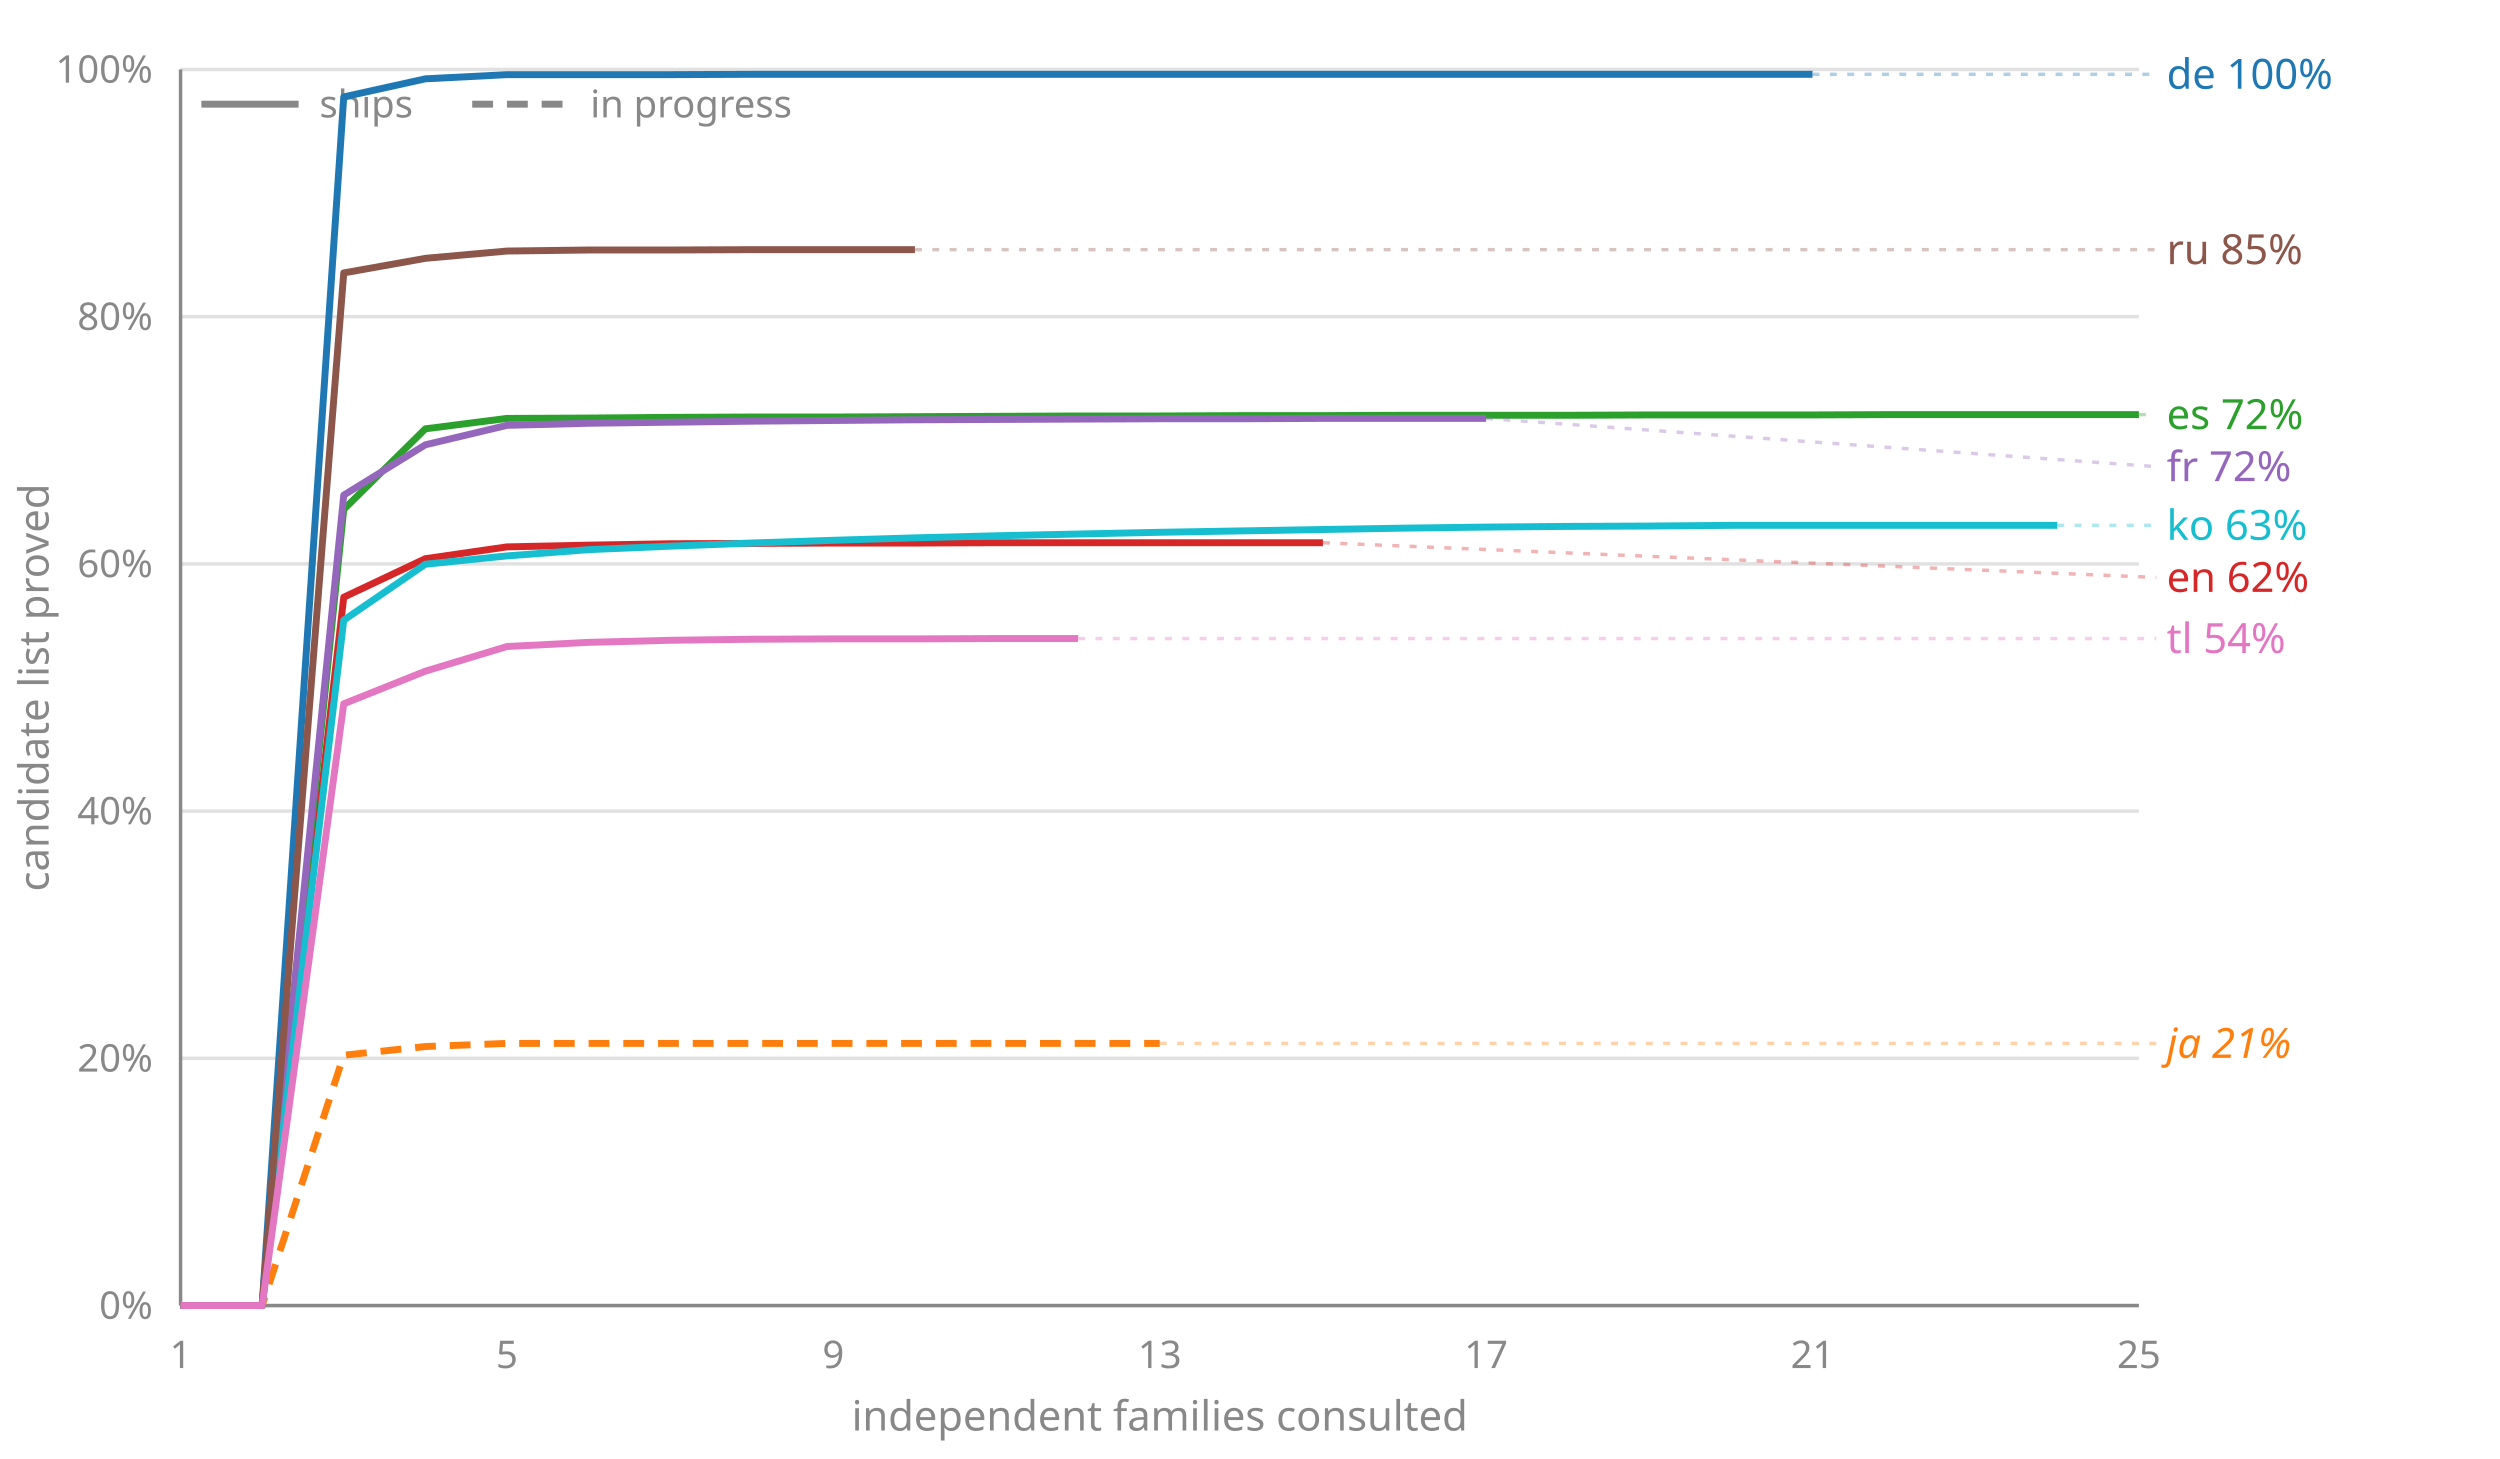
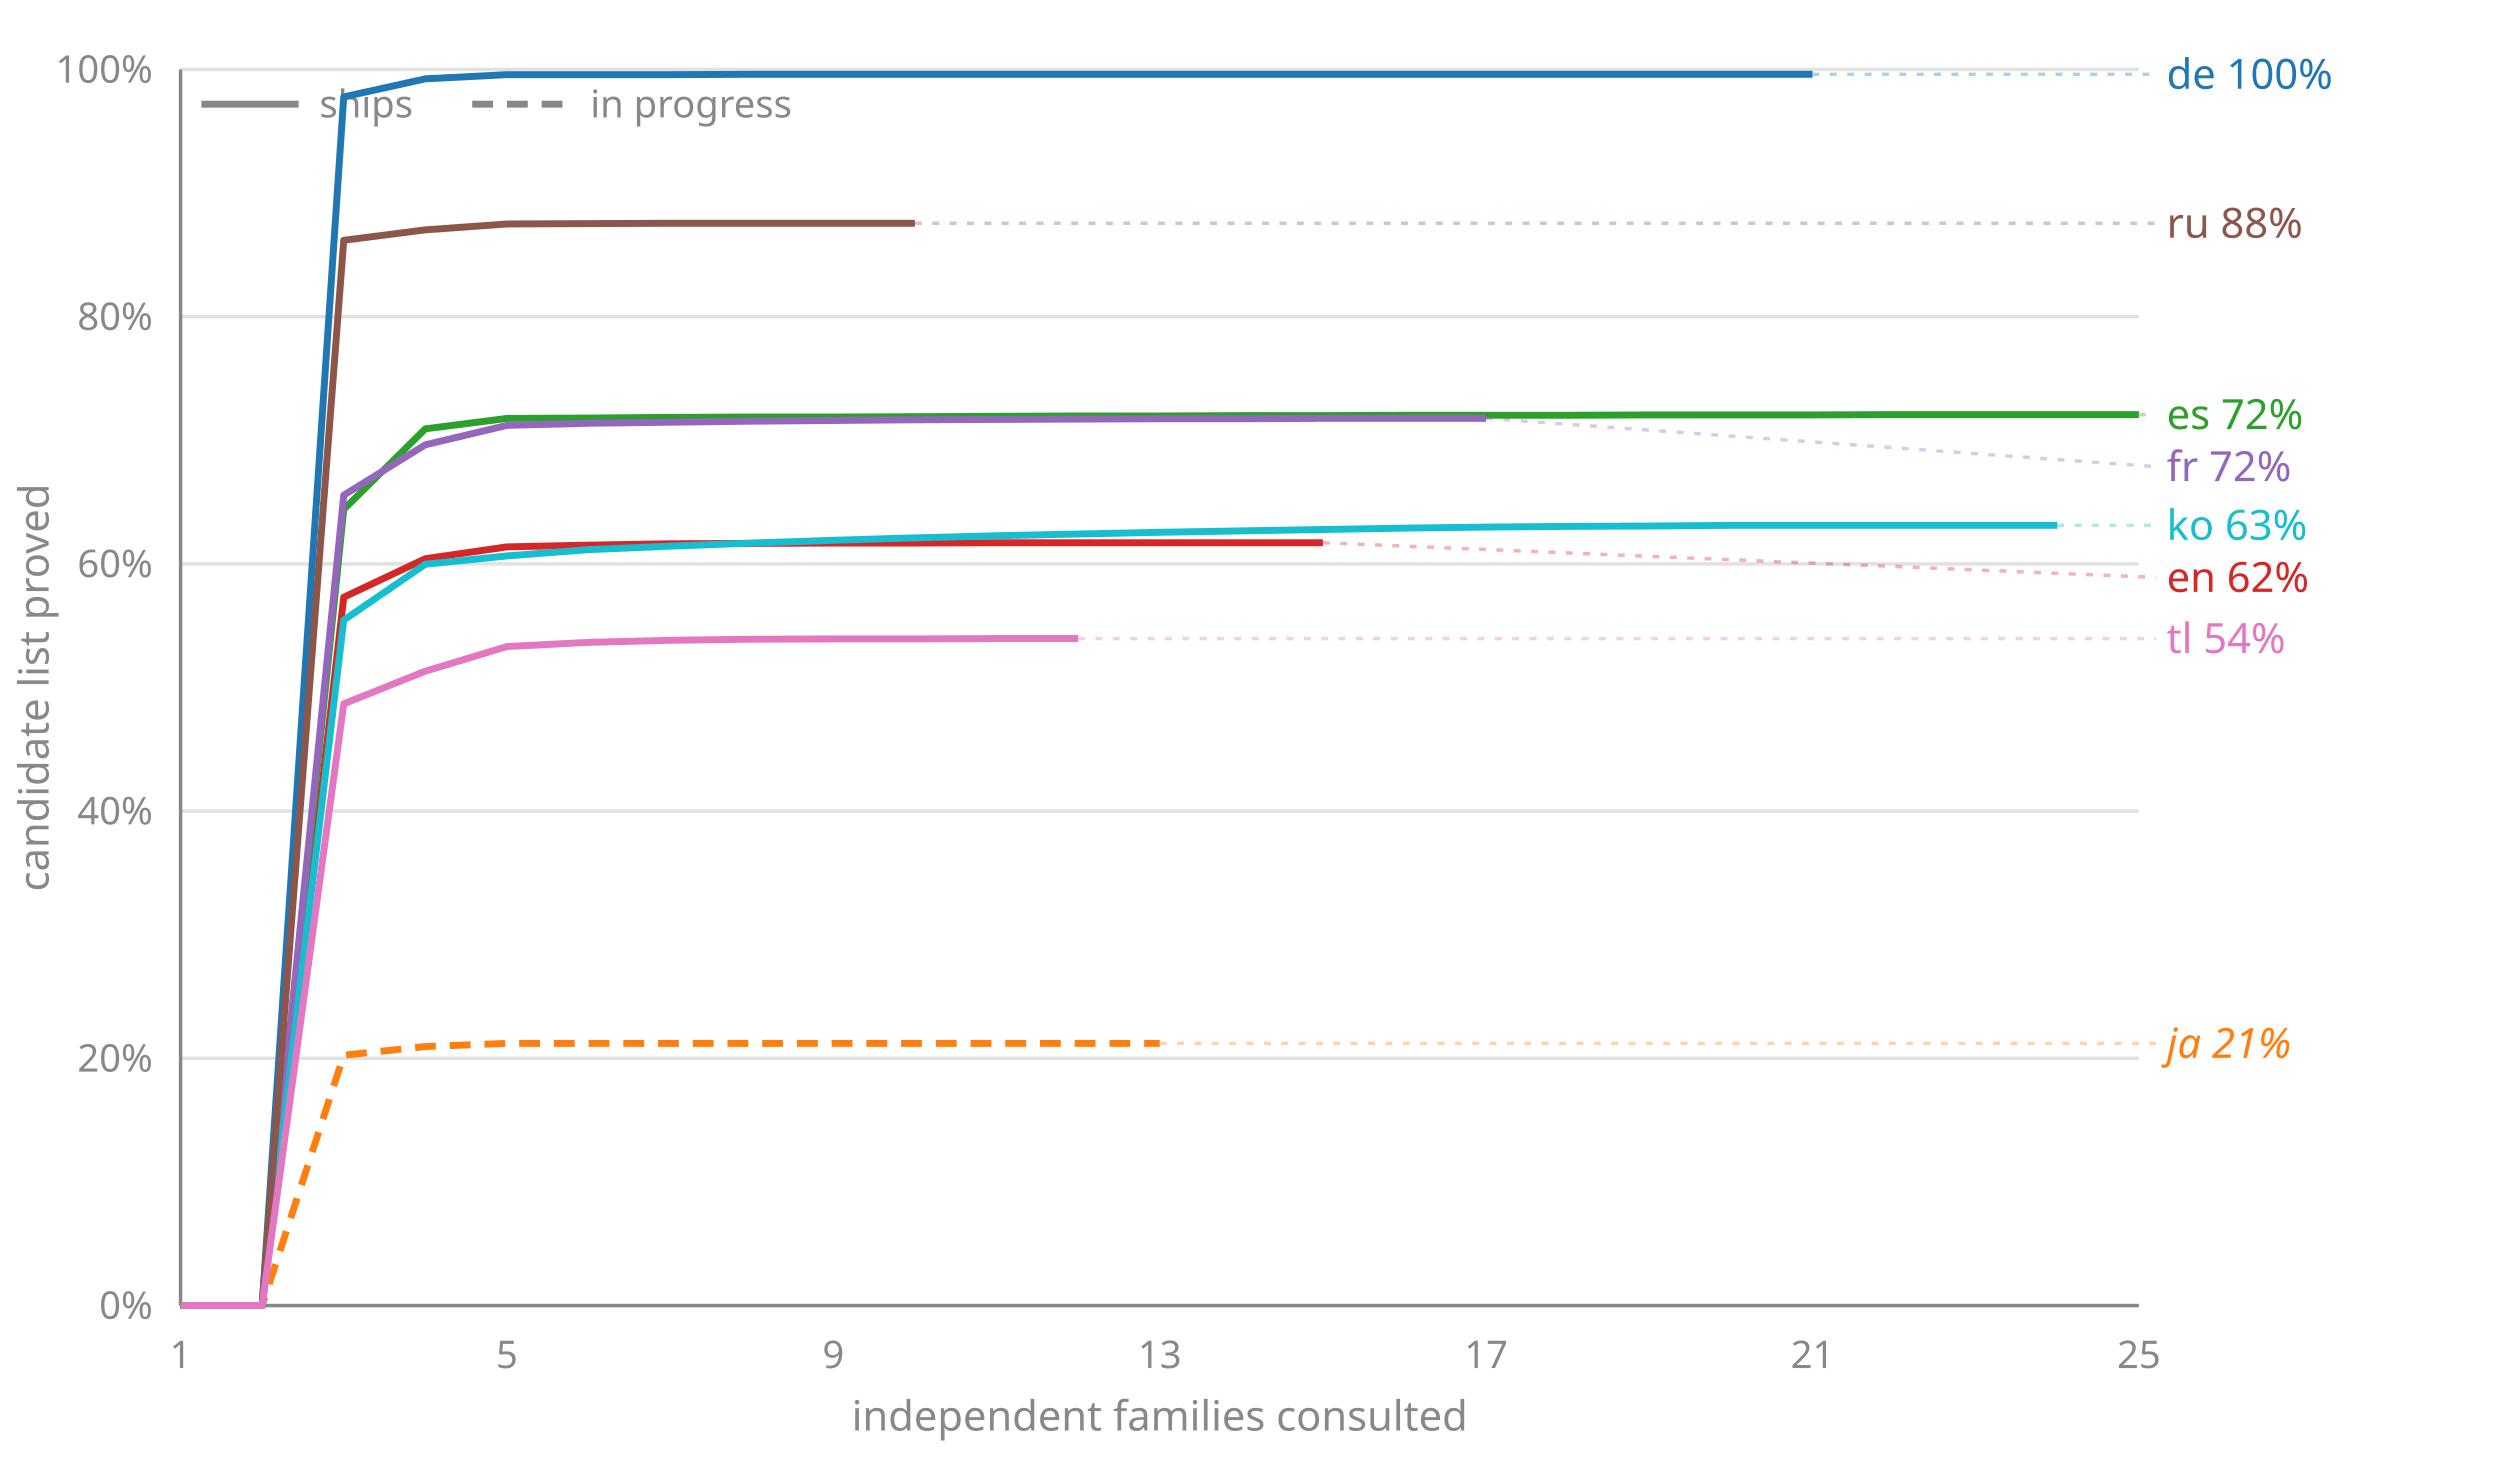
<svg xmlns="http://www.w3.org/2000/svg" width="720" height="420" viewBox="0 0 720 420" font-family="system-ui, sans-serif">
  <line x1="52" y1="376.0" x2="616" y2="376.0" stroke="#888" stroke-opacity="0.25" />
  <text x="44" y="376.0" fill="#888" font-size="11" text-anchor="end" dominant-baseline="middle">0%</text>
  <line x1="52" y1="304.8" x2="616" y2="304.8" stroke="#888" stroke-opacity="0.25" />
  <text x="44" y="304.8" fill="#888" font-size="11" text-anchor="end" dominant-baseline="middle">20%</text>
  <line x1="52" y1="233.6" x2="616" y2="233.6" stroke="#888" stroke-opacity="0.25" />
  <text x="44" y="233.6" fill="#888" font-size="11" text-anchor="end" dominant-baseline="middle">40%</text>
  <line x1="52" y1="162.4" x2="616" y2="162.4" stroke="#888" stroke-opacity="0.25" />
  <text x="44" y="162.4" fill="#888" font-size="11" text-anchor="end" dominant-baseline="middle">60%</text>
  <line x1="52" y1="91.2" x2="616" y2="91.2" stroke="#888" stroke-opacity="0.25" />
  <text x="44" y="91.2" fill="#888" font-size="11" text-anchor="end" dominant-baseline="middle">80%</text>
  <line x1="52" y1="20.0" x2="616" y2="20.0" stroke="#888" stroke-opacity="0.25" />
  <text x="44" y="20.0" fill="#888" font-size="11" text-anchor="end" dominant-baseline="middle">100%</text>
  <line x1="52" y1="20" x2="52" y2="376" stroke="#888" />
  <line x1="52" y1="376" x2="616" y2="376" stroke="#888" />
  <text x="52.0" y="394" fill="#888" font-size="11" text-anchor="middle">1</text>
  <text x="146.0" y="394" fill="#888" font-size="11" text-anchor="middle">5</text>
  <text x="240.0" y="394" fill="#888" font-size="11" text-anchor="middle">9</text>
  <text x="334.0" y="394" fill="#888" font-size="11" text-anchor="middle">13</text>
  <text x="428.0" y="394" fill="#888" font-size="11" text-anchor="middle">17</text>
  <text x="522.0" y="394" fill="#888" font-size="11" text-anchor="middle">21</text>
  <text x="616.0" y="394" fill="#888" font-size="11" text-anchor="middle">25</text>
  <text x="334" y="412" fill="#888" font-size="12" text-anchor="middle">independent families consulted</text>
  <text x="14" y="198" fill="#888" font-size="12" text-anchor="middle" transform="rotate(-90 14 198)">candidate list proved</text>
  <line x1="58" y1="30" x2="86" y2="30" stroke="#888" stroke-width="2" />
  <text x="92" y="30" fill="#888" font-size="11" dominant-baseline="middle">ships</text>
  <line x1="136" y1="30" x2="164" y2="30" stroke="#888" stroke-width="2" stroke-dasharray="6 4" />
  <text x="170" y="30" fill="#888" font-size="11" dominant-baseline="middle">in progress</text>
  <polyline points="52.0,376.0 75.5,376.0 99.0,27.9 122.5,22.7 146.0,21.5 169.5,21.5 193.0,21.5 216.5,21.4 240.0,21.4 263.5,21.4 287.0,21.4 310.5,21.4 334.0,21.4 357.5,21.4 381.0,21.4 404.5,21.4 428.0,21.4 451.5,21.4 475.0,21.4 498.5,21.4 522.0,21.4" fill="none" stroke="#1f77b4" stroke-width="2" stroke-linejoin="round" />
  <line x1="522.0" y1="21.4" x2="621" y2="21.4" stroke="#1f77b4" stroke-opacity="0.35" stroke-dasharray="2 3" />
  <text x="624" y="21.4" fill="#1f77b4" font-size="12" dominant-baseline="middle">de 100%</text>
  <polyline points="52.0,376.0 75.5,376.0 99.0,172.0 122.5,160.9 146.0,157.5 169.5,157.0 193.0,156.6 216.5,156.5 240.0,156.4 263.5,156.4 287.0,156.3 310.5,156.3 334.0,156.3 357.5,156.3 381.0,156.3" fill="none" stroke="#d62728" stroke-width="2" stroke-linejoin="round" />
  <line x1="381.0" y1="156.3" x2="621" y2="166.3" stroke="#d62728" stroke-opacity="0.35" stroke-dasharray="2 3" />
  <text x="624" y="166.3" fill="#d62728" font-size="12" dominant-baseline="middle">en 62%</text>
  <polyline points="52.0,376.0 75.5,376.0 99.0,146.7 122.5,123.5 146.0,120.5 169.5,120.4 193.0,120.2 216.5,120.1 240.0,120.1 263.5,120.0 287.0,119.9 310.5,119.8 334.0,119.8 357.5,119.7 381.0,119.7 404.5,119.6 428.0,119.6 451.5,119.6 475.0,119.5 498.5,119.5 522.0,119.5 545.5,119.4 569.0,119.4 592.5,119.4 616.0,119.4" fill="none" stroke="#2ca02c" stroke-width="2" stroke-linejoin="round" />
  <line x1="616.0" y1="119.4" x2="621" y2="119.4" stroke="#2ca02c" stroke-opacity="0.35" stroke-dasharray="2 3" />
  <text x="624" y="119.4" fill="#2ca02c" font-size="12" dominant-baseline="middle">es 72%</text>
  <polyline points="52.0,376.0 75.5,376.0 99.0,142.6 122.5,128.1 146.0,122.5 169.5,121.9 193.0,121.6 216.5,121.3 240.0,121.1 263.5,120.9 287.0,120.8 310.5,120.7 334.0,120.6 357.5,120.6 381.0,120.5 404.5,120.5 428.0,120.5" fill="none" stroke="#9467bd" stroke-width="2" stroke-linejoin="round" />
  <line x1="428.0" y1="120.5" x2="621" y2="134.4" stroke="#9467bd" stroke-opacity="0.35" stroke-dasharray="2 3" />
  <text x="624" y="134.4" fill="#9467bd" font-size="12" dominant-baseline="middle">fr 72%</text>
  <polyline points="52.0,376.0 75.5,376.0 99.0,303.9 122.5,301.4 146.0,300.5 169.5,300.5 193.0,300.5 216.5,300.5 240.0,300.5 263.5,300.5 287.0,300.5 310.5,300.5 334.0,300.5" fill="none" stroke="#ff7f0e" stroke-width="2" stroke-linejoin="round" stroke-dasharray="6 4" />
  <line x1="334.0" y1="300.5" x2="621" y2="300.5" stroke="#ff7f0e" stroke-opacity="0.35" stroke-dasharray="2 3" />
  <text x="624" y="300.5" fill="#ff7f0e" font-size="12" dominant-baseline="middle" font-style="italic">ja 21%</text>
  <polyline points="52.0,376.0 75.5,376.0 99.0,178.6 122.5,162.5 146.0,160.1 169.5,158.3 193.0,157.3 216.5,156.4 240.0,155.6 263.5,154.9 287.0,154.3 310.5,153.8 334.0,153.3 357.5,152.9 381.0,152.5 404.5,152.1 428.0,151.8 451.5,151.6 475.0,151.5 498.5,151.3 522.0,151.3 545.5,151.3 569.0,151.3 592.5,151.3" fill="none" stroke="#17becf" stroke-width="2" stroke-linejoin="round" />
  <line x1="592.5" y1="151.3" x2="621" y2="151.3" stroke="#17becf" stroke-opacity="0.35" stroke-dasharray="2 3" />
  <text x="624" y="151.3" fill="#17becf" font-size="12" dominant-baseline="middle">ko 63%</text>
-   <polyline points="52.0,376.0 75.5,376.0 99.0,78.6 122.5,74.4 146.0,72.3 169.5,72.0 193.0,72.0 216.5,71.9 240.0,71.9 263.5,71.9" fill="none" stroke="#8c564b" stroke-width="2" stroke-linejoin="round" />
-   <line x1="263.5" y1="71.9" x2="621" y2="71.9" stroke="#8c564b" stroke-opacity="0.35" stroke-dasharray="2 3" />
-   <text x="624" y="71.9" fill="#8c564b" font-size="12" dominant-baseline="middle">ru 85%</text>
+   <polyline points="52.0,376.0 75.5,376.0 99.0,69.2 122.5,66.2 146.0,64.5 169.5,64.4 193.0,64.3 216.5,64.3 240.0,64.3 263.5,64.3" fill="none" stroke="#8c564b" stroke-width="2" stroke-linejoin="round" />
+   <line x1="263.5" y1="64.3" x2="621" y2="64.3" stroke="#8c564b" stroke-opacity="0.35" stroke-dasharray="2 3" />
+   <text x="624" y="64.3" fill="#8c564b" font-size="12" dominant-baseline="middle">ru 88%</text>
  <polyline points="52.0,376.0 75.5,376.0 99.0,202.7 122.5,193.3 146.0,186.2 169.5,185.0 193.0,184.4 216.5,184.1 240.0,184.0 263.5,184.0 287.0,183.9 310.5,183.9" fill="none" stroke="#e377c2" stroke-width="2" stroke-linejoin="round" />
  <line x1="310.5" y1="183.9" x2="621" y2="183.9" stroke="#e377c2" stroke-opacity="0.35" stroke-dasharray="2 3" />
  <text x="624" y="183.9" fill="#e377c2" font-size="12" dominant-baseline="middle">tl 54%</text>
</svg>
